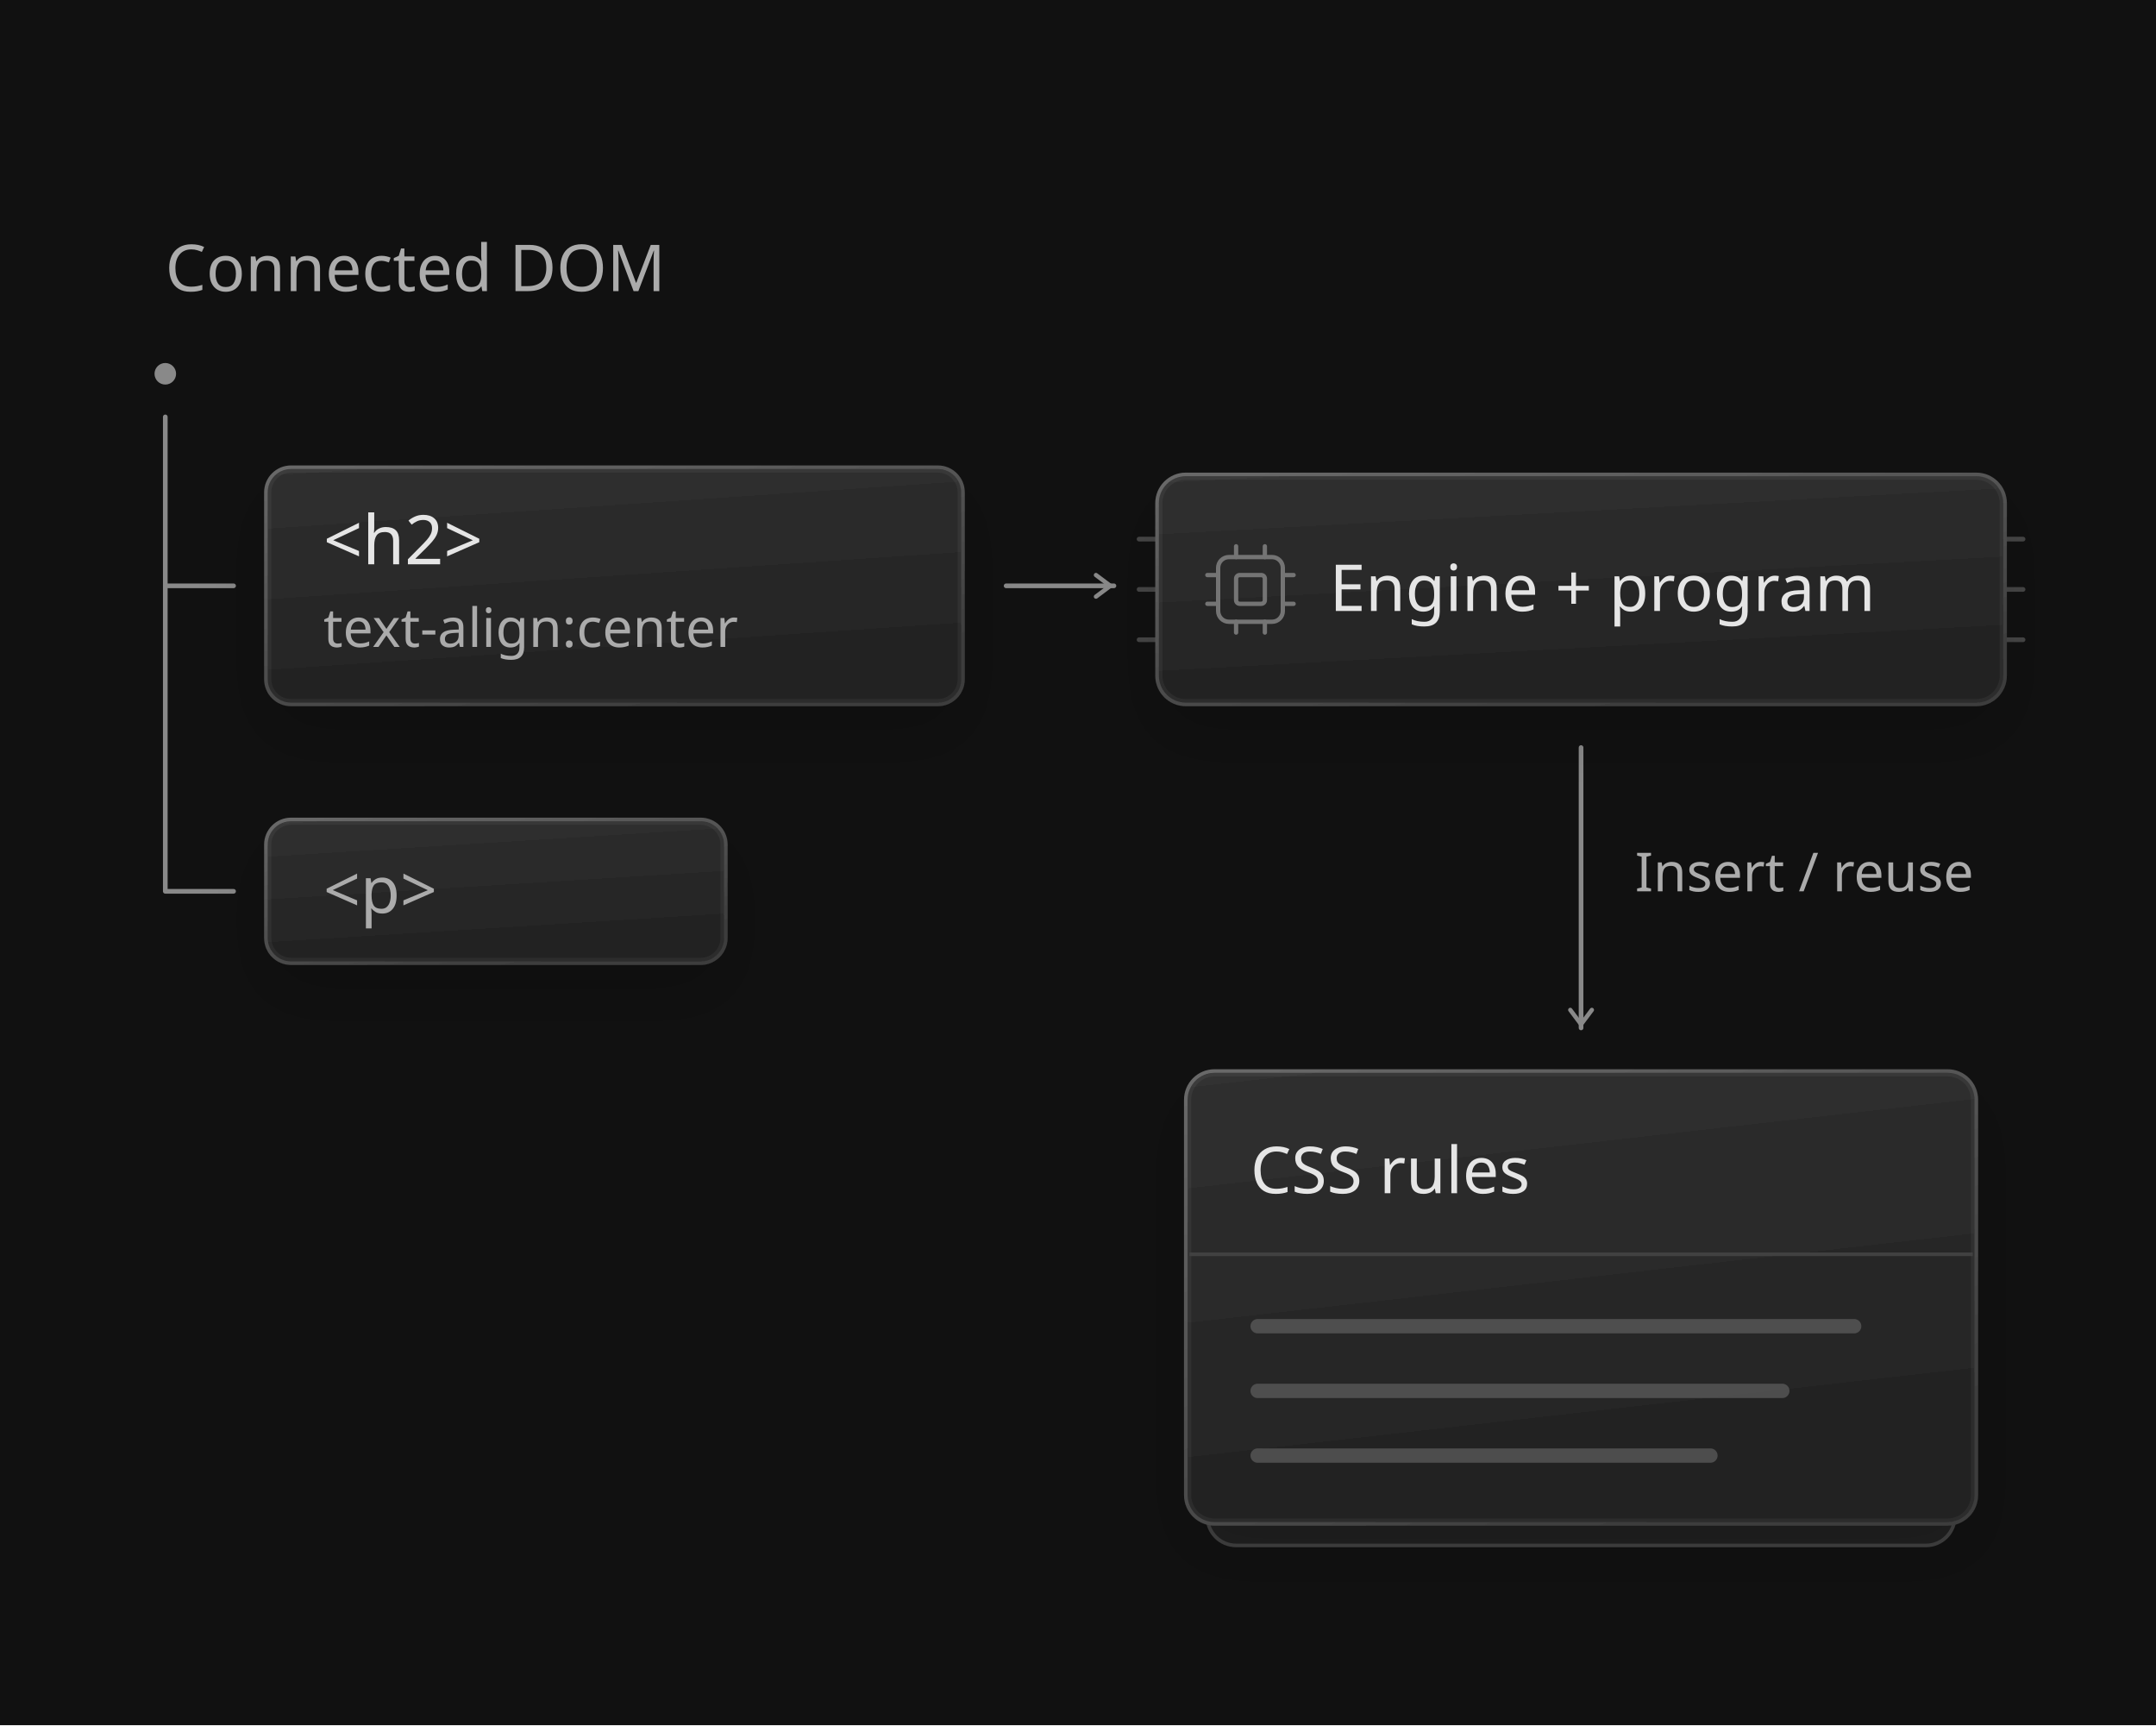
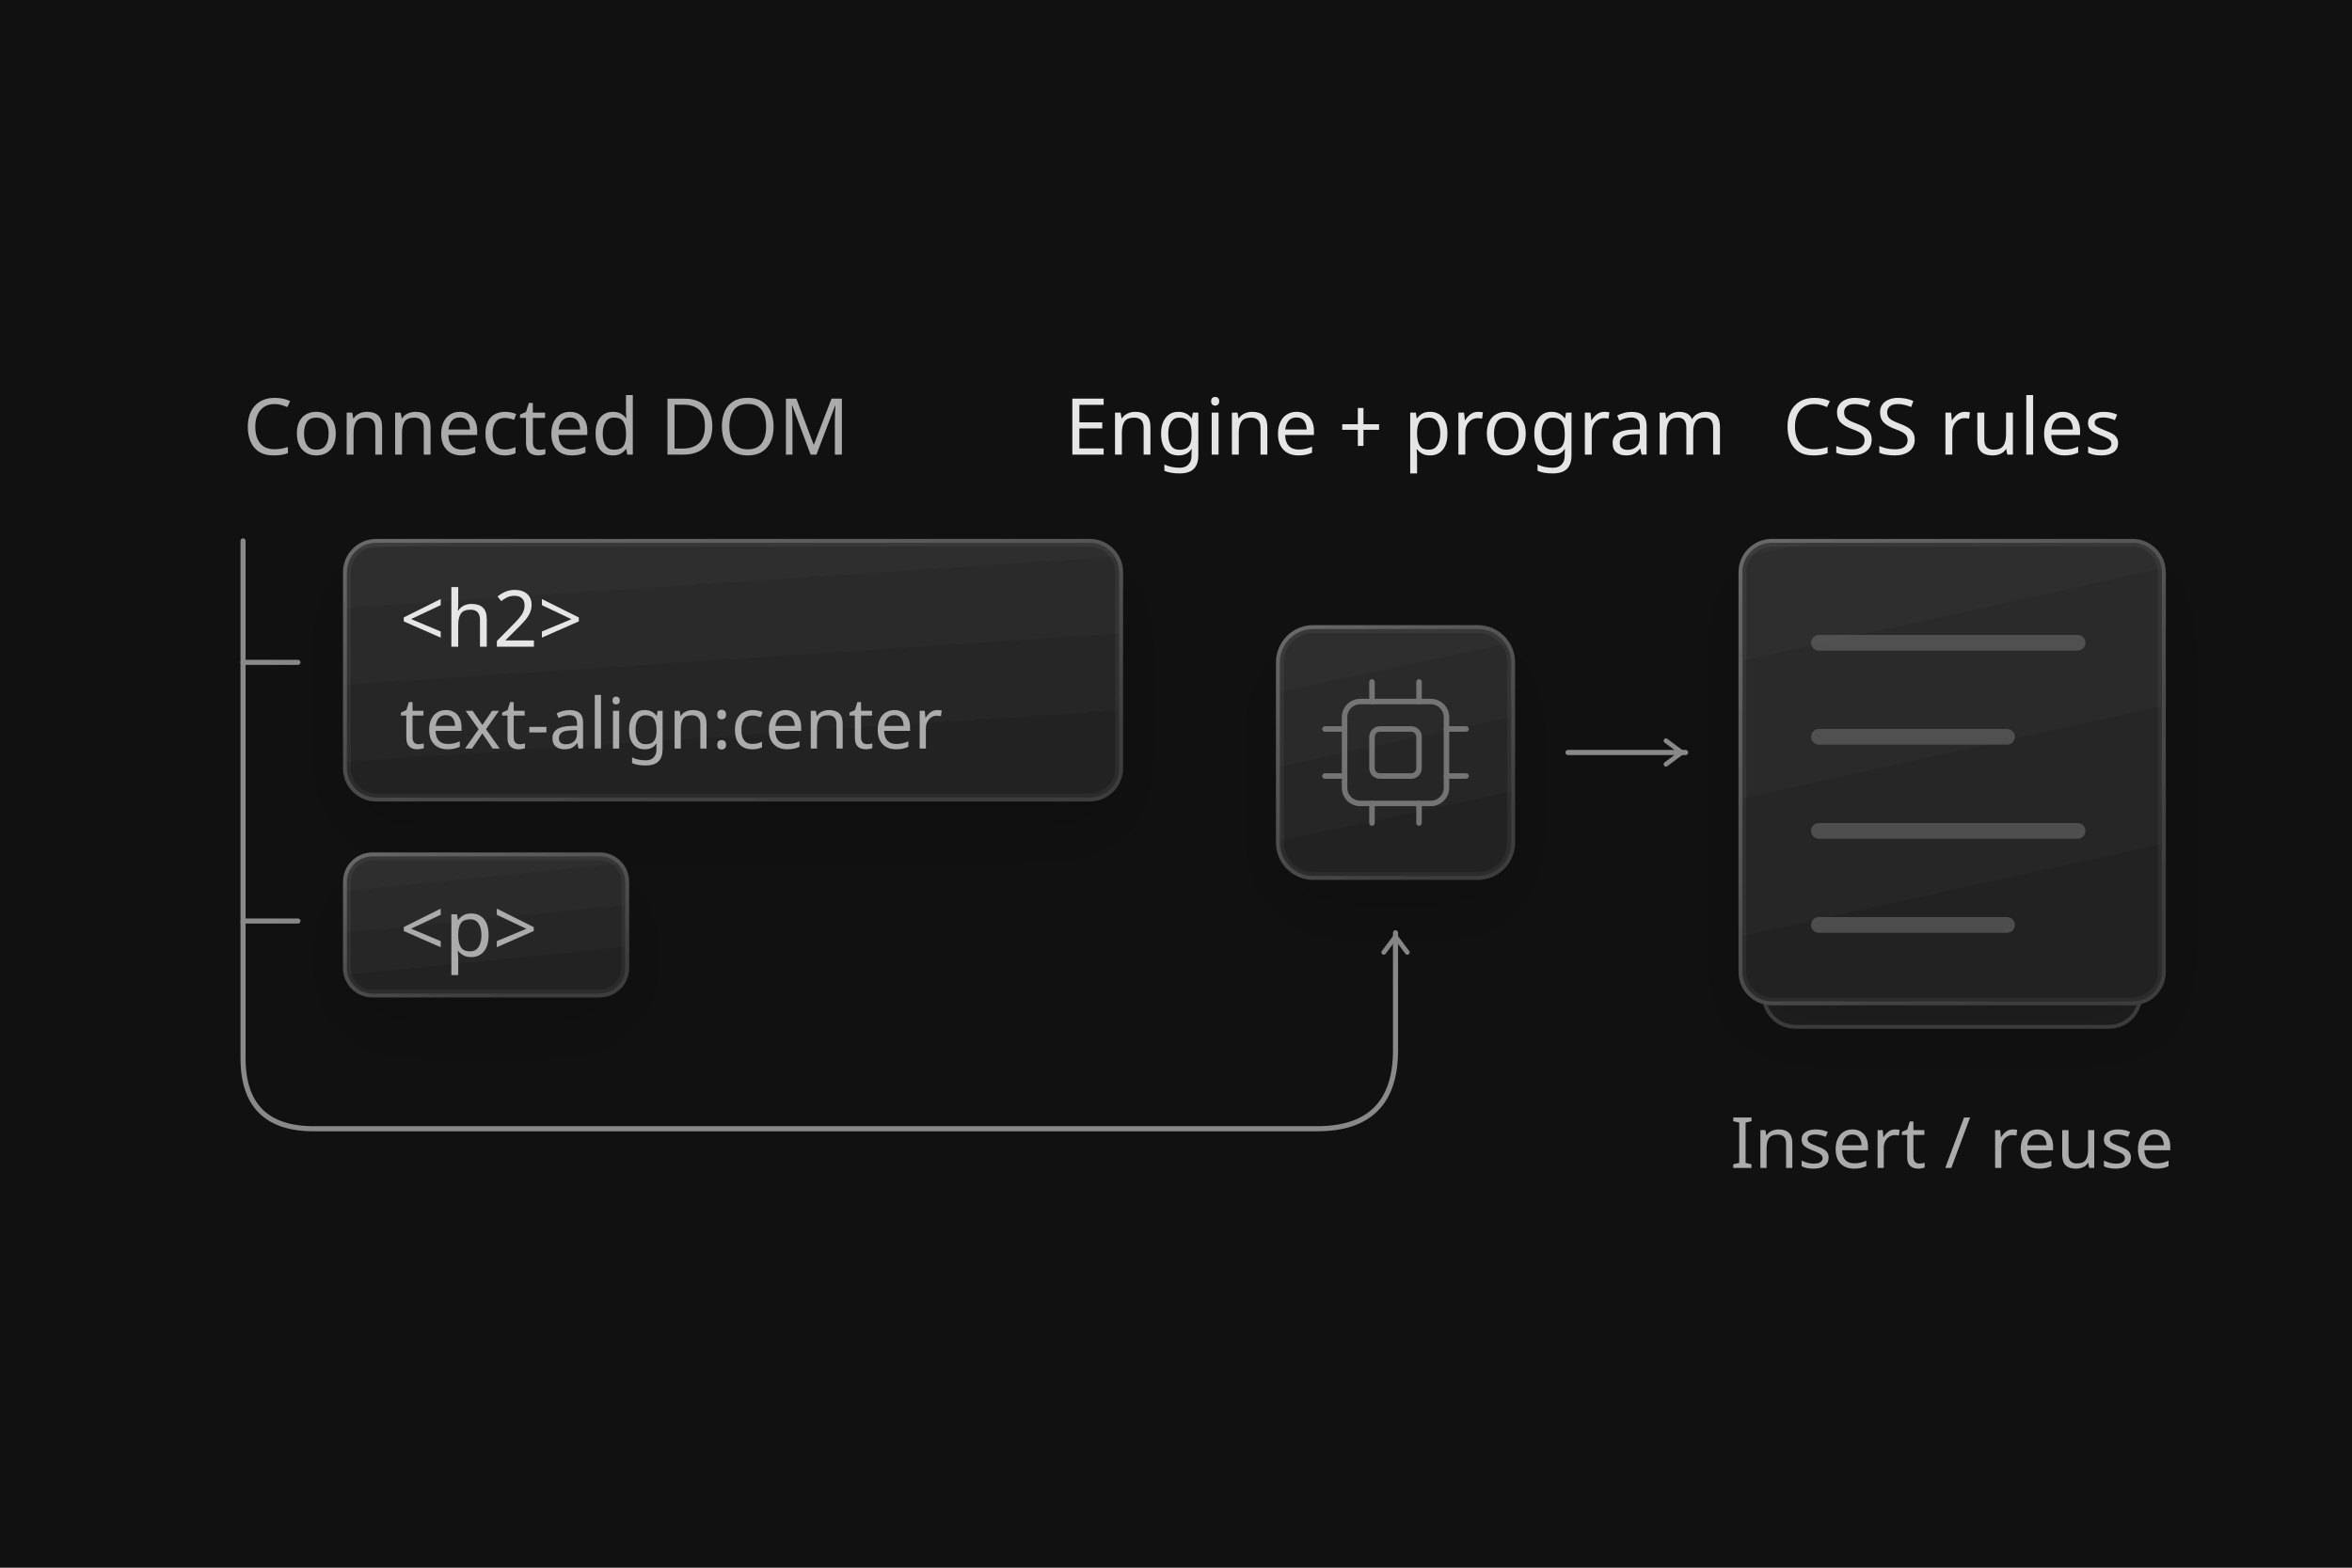
- <svg xmlns="http://www.w3.org/2000/svg" width="600" height="480" viewBox="0 0 600 480" role="img" aria-labelledby="title description" font-family="Geist, sans-serif">
+ <svg xmlns="http://www.w3.org/2000/svg" width="600" height="400" viewBox="0 0 600 400" role="img" aria-labelledby="title description" font-family="Geist, sans-serif">
  <defs>
    <linearGradient id="surface" x2=".2" y2="1">
      <stop stop-color="#303030" />
      <stop offset="1" stop-color="#222222" />
    </linearGradient>
    <linearGradient id="edge" x2=".65" y2="1">
      <stop stop-color="#696969" />
      <stop offset="1" stop-color="#3c3c3c" />
    </linearGradient>
    <filter id="shadow" x="-40%" y="-40%" width="180%" height="200%" color-interpolation-filters="sRGB">
      <feDropShadow dx="0" dy="1" stdDeviation="1" flood-color="#000000" flood-opacity=".14" />
      <feDropShadow dx="0" dy="8" stdDeviation="9" flood-color="#000000" flood-opacity=".16" />
    </filter>
    <marker id="arrow" viewBox="0 0 8 8" markerWidth="8" markerHeight="8" refX="7" refY="4" orient="auto" markerUnits="userSpaceOnUse">
      <path d="M2 1l4 3-4 3" fill="none" stroke="#898989" stroke-width="1.2" stroke-linecap="round" stroke-linejoin="round" />
    </marker>
  </defs>
-   <rect x="0" y="0" width="600" height="480" rx="0" fill="#111111" />
-   <g transform="translate(20 20)">
-     <text x="26" y="61" font-size="18" font-weight="500" fill="#ababab">Connected DOM</text>
-     <circle cx="26" cy="84" r="3" fill="#898989" />
-     <path d="M26 96V228M26 143H45M26 228H45" fill="none" stroke="#898989" stroke-width="1.3" stroke-linecap="round" stroke-linejoin="round" />
-     <path d="M260 143H290" fill="none" stroke="#898989" stroke-width="1.3" stroke-linecap="round" stroke-linejoin="round" marker-end="url(#arrow)" />
-     <path d="M420 188V266" fill="none" stroke="#898989" stroke-width="1.3" stroke-linecap="round" stroke-linejoin="round" marker-end="url(#arrow)" />
-     <rect x="54" y="110" width="194" height="66" rx="7" fill="url(#surface)" stroke="url(#edge)" filter="url(#shadow)" />
-     <rect x="55" y="111" width="192" height="64" rx="6" fill="none" stroke="#ffffff" stroke-opacity=".05" />
-     <text x="70" y="137" font-size="19" font-weight="500" fill="#e5e5e5">&lt;h2&gt;</text>
-     <text x="70" y="160" font-size="15" font-weight="400" fill="#ababab">text-align:center</text>
-     <rect x="54" y="208" width="128" height="40" rx="7" fill="url(#surface)" stroke="url(#edge)" filter="url(#shadow)" />
-     <rect x="55" y="209" width="126" height="38" rx="6" fill="none" stroke="#ffffff" stroke-opacity=".05" />
-     <text x="70" y="234" font-size="18" font-weight="400" fill="#ababab">&lt;p&gt;</text>
-     <g>
-       <path d="M297 130h5m236 0h5" fill="none" stroke="#898989" stroke-width="1.3" stroke-linecap="round" stroke-linejoin="round" stroke-opacity=".45" />
-       <path d="M297 144h5m236 0h5" fill="none" stroke="#898989" stroke-width="1.3" stroke-linecap="round" stroke-linejoin="round" stroke-opacity=".45" />
-       <path d="M297 158h5m236 0h5" fill="none" stroke="#898989" stroke-width="1.3" stroke-linecap="round" stroke-linejoin="round" stroke-opacity=".45" />
-       <rect x="302" y="112" width="236" height="64" rx="8" fill="url(#surface)" stroke="url(#edge)" filter="url(#shadow)" />
-       <rect x="303" y="113" width="234" height="62" rx="7" fill="none" stroke="#ffffff" stroke-opacity=".05" />
-       <g transform="translate(318 134)" stroke="#747474" stroke-width="1.2" fill="none" stroke-linecap="round">
-         <rect x="1" y="1" width="18" height="18" rx="3" />
-         <rect x="6" y="6" width="8" height="8" rx="1" />
-         <path d="M6-2v3m8-3v3M6 19v3m8-3v3M-2 6h3m-3 8h3M19 6h3m-3 8h3" />
+   <rect x="0" y="0" width="600" height="400" rx="0" fill="#111111" />
+   <g transform="translate(0 0)">
+     <g transform="translate(0 24)">
+       <text x="62" y="92" font-size="20" font-weight="500" fill="#ababab">Connected DOM</text>
+       <path d="M62 114V246Q62 264 80 264H336Q356 264 356 244V214" fill="none" stroke="#898989" stroke-width="1.3" stroke-linecap="round" stroke-linejoin="round" marker-end="url(#arrow)" />
+       <path d="M62 145H76M62 211H76" fill="none" stroke="#898989" stroke-width="1.3" stroke-linecap="round" stroke-linejoin="round" />
+       <rect x="88" y="114" width="198" height="66" rx="8" fill="url(#surface)" stroke="url(#edge)" filter="url(#shadow)" />
+       <rect x="89" y="115" width="196" height="64" rx="7" fill="none" stroke="#ffffff" stroke-opacity=".05" />
+       <text x="102" y="141" font-size="20" font-weight="500" fill="#e5e5e5">&lt;h2&gt;</text>
+       <text x="102" y="167" font-size="18" font-weight="400" fill="#ababab">text-align:center</text>
+       <rect x="88" y="194" width="72" height="36" rx="7" fill="url(#surface)" stroke="url(#edge)" filter="url(#shadow)" />
+       <rect x="89" y="195" width="70" height="34" rx="6" fill="none" stroke="#ffffff" stroke-opacity=".05" />
+       <text x="102" y="220" font-size="20" font-weight="400" fill="#ababab">&lt;p&gt;</text>
+       <rect x="326" y="136" width="60" height="64" rx="9" fill="url(#surface)" stroke="url(#edge)" filter="url(#shadow)" />
+       <rect x="327" y="137" width="58" height="62" rx="8" fill="none" stroke="#ffffff" stroke-opacity=".05" />
+       <g transform="translate(343 155)" fill="none" stroke="#747474" stroke-width="1.4" stroke-linecap="round" stroke-linejoin="round">
+         <rect width="26" height="26" rx="4" />
+         <rect x="7" y="7" width="12" height="12" rx="2" />
+         <path d="M7-5v5m12-5v5M7 26v5m12-5v5M-5 7h5m-5 12h5M26 7h5m-5 12h5" />
      </g>
-       <text x="350" y="150" font-size="18" font-weight="500" fill="#e5e5e5">Engine + program</text>
-     </g>
-     <text x="435" y="228" font-size="15" font-weight="400" fill="#ababab">Insert / reuse</text>
-     <g>
-       <rect x="316" y="284" width="208" height="126" rx="8" fill="#202020" stroke="#414141" />
-       <rect x="310" y="278" width="220" height="126" rx="8" fill="url(#surface)" stroke="url(#edge)" filter="url(#shadow)" />
-       <rect x="311" y="279" width="218" height="124" rx="7" fill="none" stroke="#ffffff" stroke-opacity=".05" />
-       <text x="328" y="312" font-size="18" font-weight="500" fill="#e5e5e5">CSS rules</text>
-       <path d="M311 329H529" stroke="#414141" />
-       <rect x="328" y="347" width="170" height="4" rx="2" fill="#646464" opacity=".65" />
-       <rect x="328" y="365" width="150" height="4" rx="2" fill="#646464" opacity=".65" />
-       <rect x="328" y="383" width="130" height="4" rx="2" fill="#646464" opacity=".65" />
+       <text x="356" y="92" font-size="20" font-weight="500" fill="#e5e5e5" text-anchor="middle">Engine + program</text>
+       <text x="498" y="92" font-size="20" font-weight="500" fill="#e5e5e5" text-anchor="middle">CSS rules</text>
+       <rect x="450" y="120" width="96" height="118" rx="8" fill="#202020" stroke="#414141" />
+       <rect x="444" y="114" width="108" height="118" rx="8" fill="url(#surface)" stroke="url(#edge)" filter="url(#shadow)" />
+       <rect x="445" y="115" width="106" height="116" rx="7" fill="none" stroke="#ffffff" stroke-opacity=".05" />
+       <rect x="462" y="138" width="70" height="4" rx="2" fill="#646464" opacity=".65" />
+       <rect x="462" y="162" width="52" height="4" rx="2" fill="#646464" opacity=".65" />
+       <rect x="462" y="186" width="70" height="4" rx="2" fill="#646464" opacity=".65" />
+       <rect x="462" y="210" width="52" height="4" rx="2" fill="#646464" opacity=".65" />
+       <path d="M400 168H430" fill="none" stroke="#898989" stroke-width="1.3" stroke-linecap="round" stroke-linejoin="round" marker-end="url(#arrow)" />
+       <text x="498" y="274" font-size="18" font-weight="400" fill="#ababab" text-anchor="middle">Insert / reuse</text>
    </g>
  </g>
</svg>
